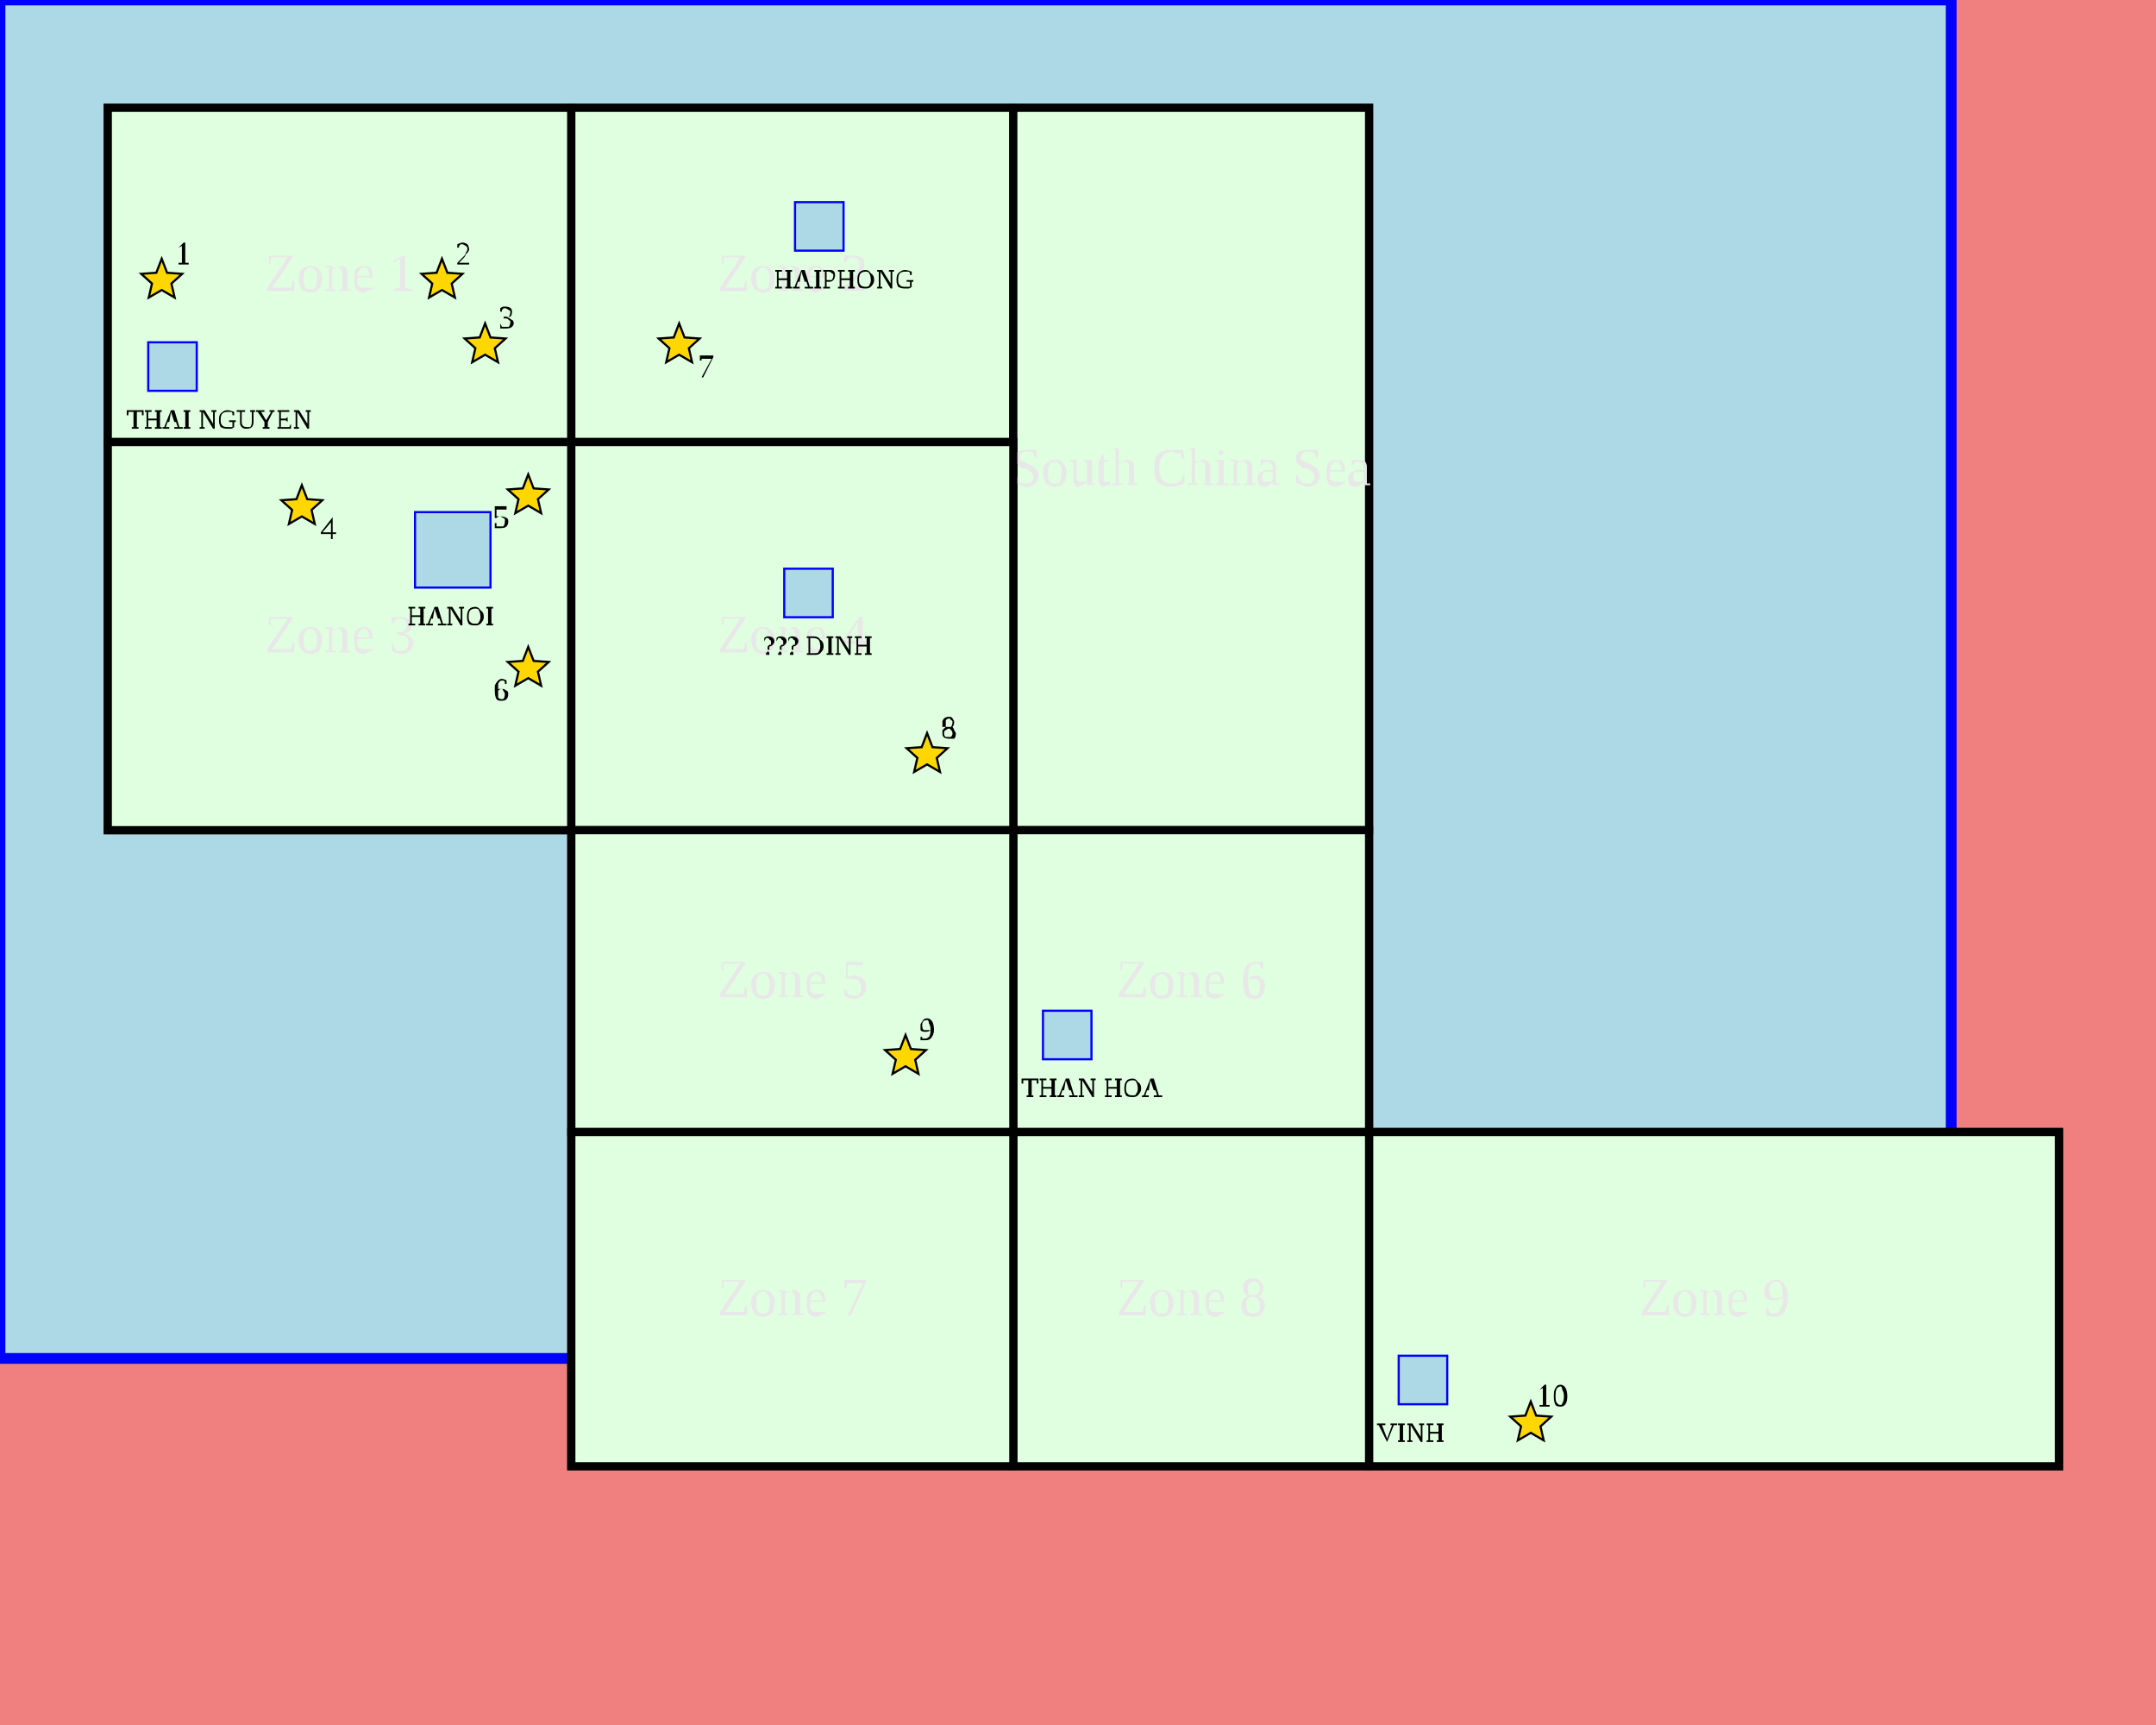
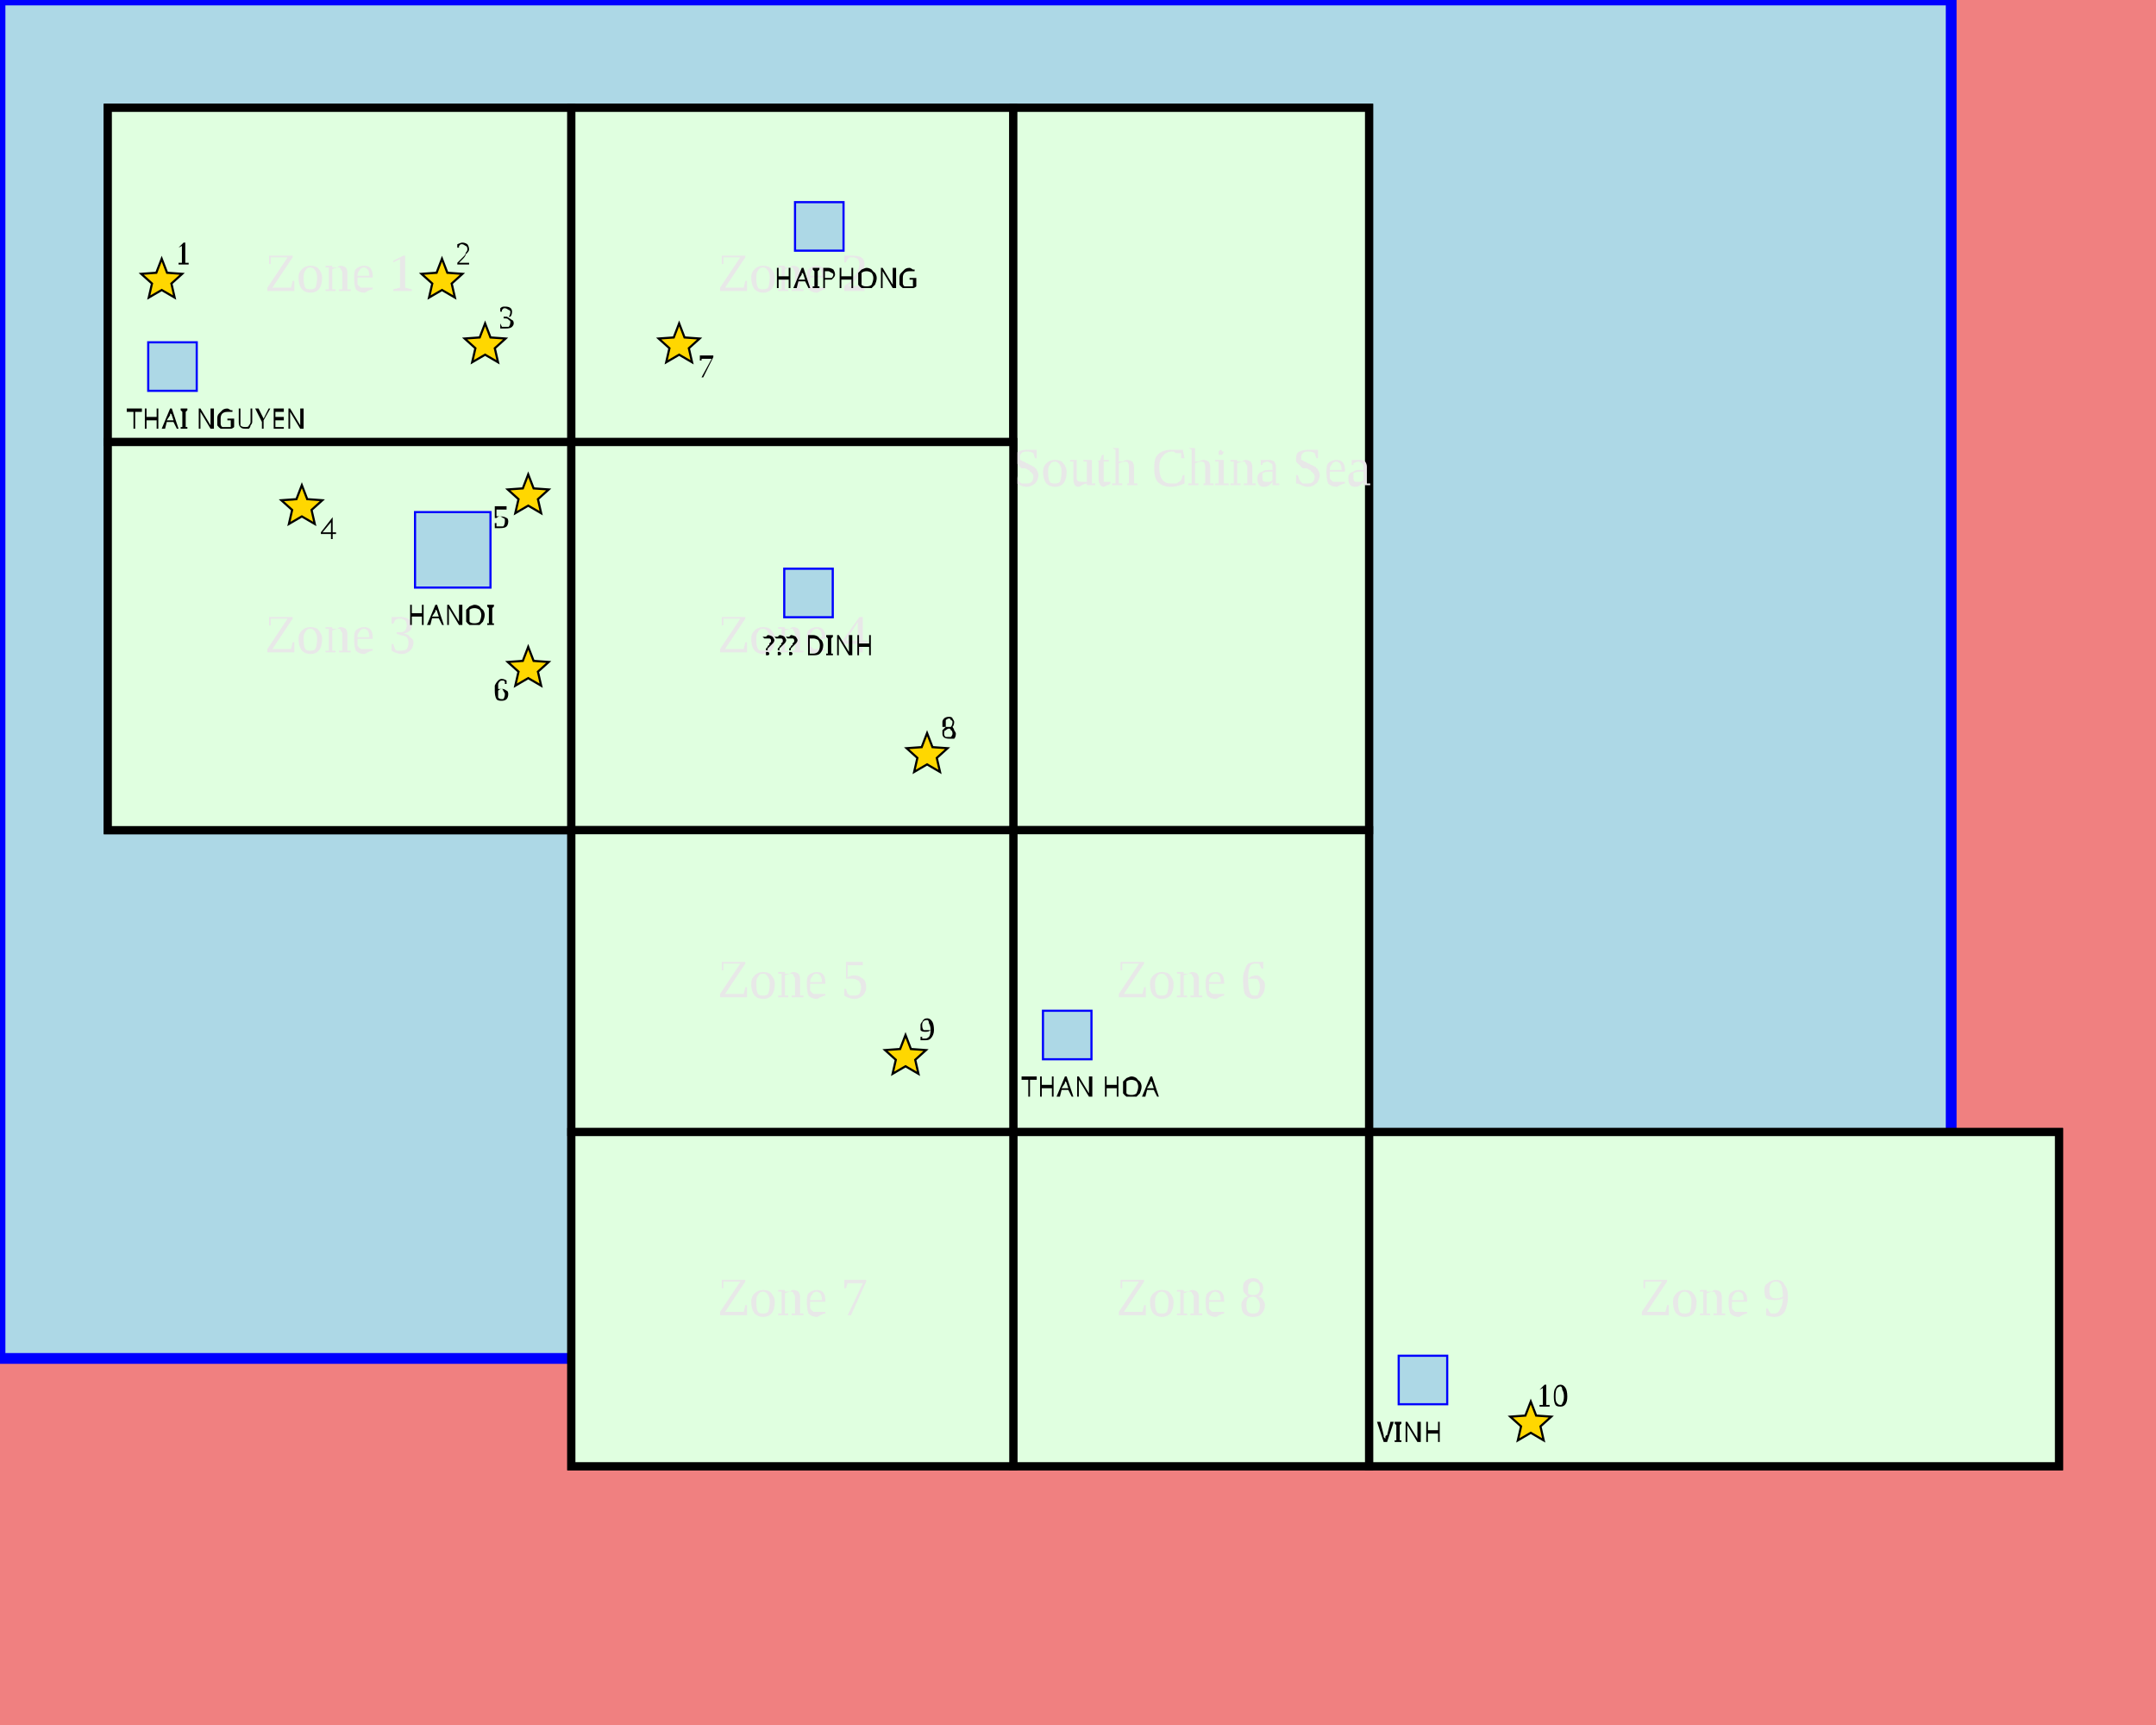
<svg xmlns="http://www.w3.org/2000/svg" width="20.0cm" height="16.0cm" viewBox="0 0 20.0 16.0">
  <rect width="100%" height="100%" fill="lightgreen" />
  <rect x="0" y="0" width="20.0" height="16.0" fill="lightcoral" />
  <rect x="0" y="0" width="18.1" height="12.6" fill="lightblue" stroke="blue" stroke-width="0.1" />
  <g transform="translate(1.0, 1.0)">
    <path d="M 0,0 L 11.7,0 L 11.7,9.5 L 18.1,9.5 L 18.1,12.6 L 4.3,12.6 L 4.3,6.7 L 0,6.7 Z" fill="#E0FFE0" stroke="black" stroke-width="0.002cm" />
    <rect x="0" y="0" width="4.3" height="3.1" fill="#E0FFE0" stroke="black" stroke-width="0.002cm" />
    <text x="2.15" y="1.55" fill="#E8E8E8" font-size="0.5" text-anchor="middle" dy=".3em">Zone 1</text>
    <rect x="4.3" y="0" width="4.1" height="3.1" fill="#E0FFE0" stroke="black" stroke-width="0.002cm" />
    <text x="6.35" y="1.55" fill="#E8E8E8" font-size="0.5" text-anchor="middle" dy=".3em">Zone 2</text>
    <rect x="8.4" y="0" width="3.3" height="6.7" fill="#E0FFE0" stroke="black" stroke-width="0.002cm" />
    <text x="10.05" y="3.35" fill="#E8E8E8" font-size="0.5" text-anchor="middle" dy=".3em">South China Sea</text>
    <rect x="0" y="3.1" width="4.3" height="3.6" fill="#E0FFE0" stroke="black" stroke-width="0.002cm" />
    <text x="2.15" y="4.9" fill="#E8E8E8" font-size="0.5" text-anchor="middle" dy=".3em">Zone 3</text>
    <rect x="4.3" y="3.1" width="4.1" height="3.6" fill="#E0FFE0" stroke="black" stroke-width="0.002cm" />
    <text x="6.35" y="4.9" fill="#E8E8E8" font-size="0.5" text-anchor="middle" dy=".3em">Zone 4</text>
    <rect x="8.4" y="6.7" width="3.3" height="2.8" fill="#E0FFE0" stroke="black" stroke-width="0.002cm" />
    <text x="10.05" y="8.1" fill="#E8E8E8" font-size="0.5" text-anchor="middle" dy=".3em">Zone 6</text>
    <rect x="4.3" y="6.7" width="4.1" height="2.8" fill="#E0FFE0" stroke="black" stroke-width="0.002cm" />
    <text x="6.35" y="8.1" fill="#E8E8E8" font-size="0.5" text-anchor="middle" dy=".3em">Zone 5</text>
    <rect x="11.7" y="9.5" width="6.4" height="3.1" fill="#E0FFE0" stroke="black" stroke-width="0.002cm" />
    <text x="14.9" y="11.05" fill="#E8E8E8" font-size="0.5" text-anchor="middle" dy=".3em">Zone 9</text>
    <rect x="8.4" y="9.5" width="3.3" height="3.1" fill="#E0FFE0" stroke="black" stroke-width="0.002cm" />
    <text x="10.05" y="11.05" fill="#E8E8E8" font-size="0.5" text-anchor="middle" dy=".3em">Zone 8</text>
    <rect x="4.3" y="9.5" width="4.1" height="3.1" fill="#E0FFE0" stroke="black" stroke-width="0.002cm" />
    <text x="6.35" y="11.05" fill="#E8E8E8" font-size="0.5" text-anchor="middle" dy=".3em">Zone 7</text>
    <path d="M 0.5,1.4 L 0.55,1.53 L 0.69,1.54 L 0.59,1.63 L 0.62,1.76 L 0.5,1.69 L 0.38,1.76 L 0.41,1.63 L 0.31,1.54 L 0.45,1.53 Z" fill="gold" stroke="black" stroke-width="0.02" />
    <text x="0.7" y="1.45" font-size="0.3" fill="black" text-anchor="middle">1</text>
    <path d="M 3.1,1.4 L 3.15,1.53 L 3.29,1.54 L 3.19,1.63 L 3.22,1.76 L 3.1,1.69 L 2.98,1.76 L 3.01,1.63 L 2.91,1.54 L 3.05,1.53 Z" fill="gold" stroke="black" stroke-width="0.02" />
    <text x="3.3" y="1.45" font-size="0.3" fill="black" text-anchor="middle">2</text>
    <path d="M 3.5,2.0 L 3.55,2.13 L 3.69,2.14 L 3.59,2.23 L 3.62,2.36 L 3.5,2.29 L 3.38,2.36 L 3.41,2.23 L 3.31,2.14 L 3.45,2.13 Z" fill="gold" stroke="black" stroke-width="0.02" />
    <text x="3.7" y="2.05" font-size="0.3" fill="black" text-anchor="middle">3</text>
    <path d="M 1.8,3.5 L 1.85,3.63 L 1.99,3.64 L 1.89,3.73 L 1.92,3.86 L 1.8,3.79 L 1.68,3.86 L 1.71,3.73 L 1.61,3.64 L 1.75,3.63 Z" fill="gold" stroke="black" stroke-width="0.02" />
    <text x="2.05" y="4.0" font-size="0.3" fill="black" text-anchor="middle">4</text>
    <path d="M 3.9,3.4 L 3.95,3.53 L 4.09,3.54 L 3.99,3.63 L 4.02,3.76 L 3.9,3.69 L 3.78,3.76 L 3.81,3.63 L 3.71,3.54 L 3.85,3.53 Z" fill="gold" stroke="black" stroke-width="0.02" />
    <text x="3.65" y="3.9" font-size="0.3" fill="black" text-anchor="middle">5</text>
    <path d="M 3.9,5.0 L 3.95,5.13 L 4.09,5.14 L 3.99,5.23 L 4.02,5.36 L 3.9,5.29 L 3.78,5.36 L 3.81,5.23 L 3.71,5.14 L 3.85,5.13 Z" fill="gold" stroke="black" stroke-width="0.02" />
    <text x="3.65" y="5.5" font-size="0.3" fill="black" text-anchor="middle">6</text>
    <path d="M 5.3,2.0 L 5.35,2.13 L 5.49,2.14 L 5.39,2.23 L 5.42,2.36 L 5.3,2.29 L 5.18,2.36 L 5.21,2.23 L 5.11,2.14 L 5.25,2.13 Z" fill="gold" stroke="black" stroke-width="0.02" />
    <text x="5.55" y="2.5" font-size="0.3" fill="black" text-anchor="middle">7</text>
    <path d="M 7.6,5.8 L 7.65,5.93 L 7.79,5.94 L 7.69,6.03 L 7.72,6.16 L 7.6,6.09 L 7.48,6.16 L 7.51,6.03 L 7.41,5.94 L 7.55,5.93 Z" fill="gold" stroke="black" stroke-width="0.02" />
    <text x="7.8" y="5.85" font-size="0.3" fill="black" text-anchor="middle">8</text>
    <path d="M 7.4,8.6 L 7.45,8.73 L 7.59,8.74 L 7.49,8.83 L 7.52,8.96 L 7.4,8.89 L 7.28,8.96 L 7.31,8.83 L 7.21,8.74 L 7.35,8.73 Z" fill="gold" stroke="black" stroke-width="0.02" />
    <text x="7.6" y="8.65" font-size="0.3" fill="black" text-anchor="middle">9</text>
    <path d="M 13.2,12.0 L 13.25,12.13 L 13.39,12.14 L 13.29,12.23 L 13.32,12.36 L 13.2,12.29 L 13.08,12.36 L 13.11,12.23 L 13.01,12.14 L 13.15,12.13 Z" fill="gold" stroke="black" stroke-width="0.02" />
    <text x="13.4" y="12.05" font-size="0.3" fill="black" text-anchor="middle">10</text>
    <polygon points="0.375,2.175,0.825,2.175,0.825,2.625,0.375,2.625" fill="lightblue" stroke="blue" stroke-width="0.02" />
-     <text x="0.175" y="2.975" font-size="0.25" fill="black">THAI NGUYEN</text>
+     <text x="0.175" y="2.975" font-family="sans-serif" font-size="0.25" fill="black">THAI NGUYEN</text>
    <polygon points="6.375,0.875,6.825,0.875,6.825,1.325,6.375,1.325" fill="lightblue" stroke="blue" stroke-width="0.02" />
-     <text x="6.175" y="1.675" font-size="0.25" fill="black">HAIPHONG</text>
+     <text x="6.175" y="1.675" font-family="sans-serif" font-size="0.25" fill="black">HAIPHONG</text>
    <polygon points="2.85,3.75,3.55,3.75,3.55,4.45,2.85,4.45" fill="lightblue" stroke="blue" stroke-width="0.02" />
-     <text x="2.775" y="4.8" font-size="0.25" fill="black">HANOI</text>
+     <text x="2.775" y="4.8" font-family="sans-serif" font-size="0.25" fill="black">HANOI</text>
    <polygon points="6.275,4.275,6.725,4.275,6.725,4.725,6.275,4.725" fill="lightblue" stroke="blue" stroke-width="0.02" />
-     <text x="6.075" y="5.075" font-size="0.25" fill="black">??? DINH</text>
+     <text x="6.075" y="5.075" font-family="sans-serif" font-size="0.25" fill="black">??? DINH</text>
    <polygon points="8.675,8.375,9.125,8.375,9.125,8.825,8.675,8.825" fill="lightblue" stroke="blue" stroke-width="0.02" />
-     <text x="8.475" y="9.175" font-size="0.25" fill="black">THAN HOA</text>
+     <text x="8.475" y="9.175" font-family="sans-serif" font-size="0.25" fill="black">THAN HOA</text>
    <polygon points="11.975,11.575,12.425,11.575,12.425,12.025,11.975,12.025" fill="lightblue" stroke="blue" stroke-width="0.02" />
-     <text x="11.775" y="12.375" font-size="0.25" fill="black">VINH</text>
+     <text x="11.775" y="12.375" font-family="sans-serif" font-size="0.25" fill="black">VINH</text>
  </g>
</svg>
